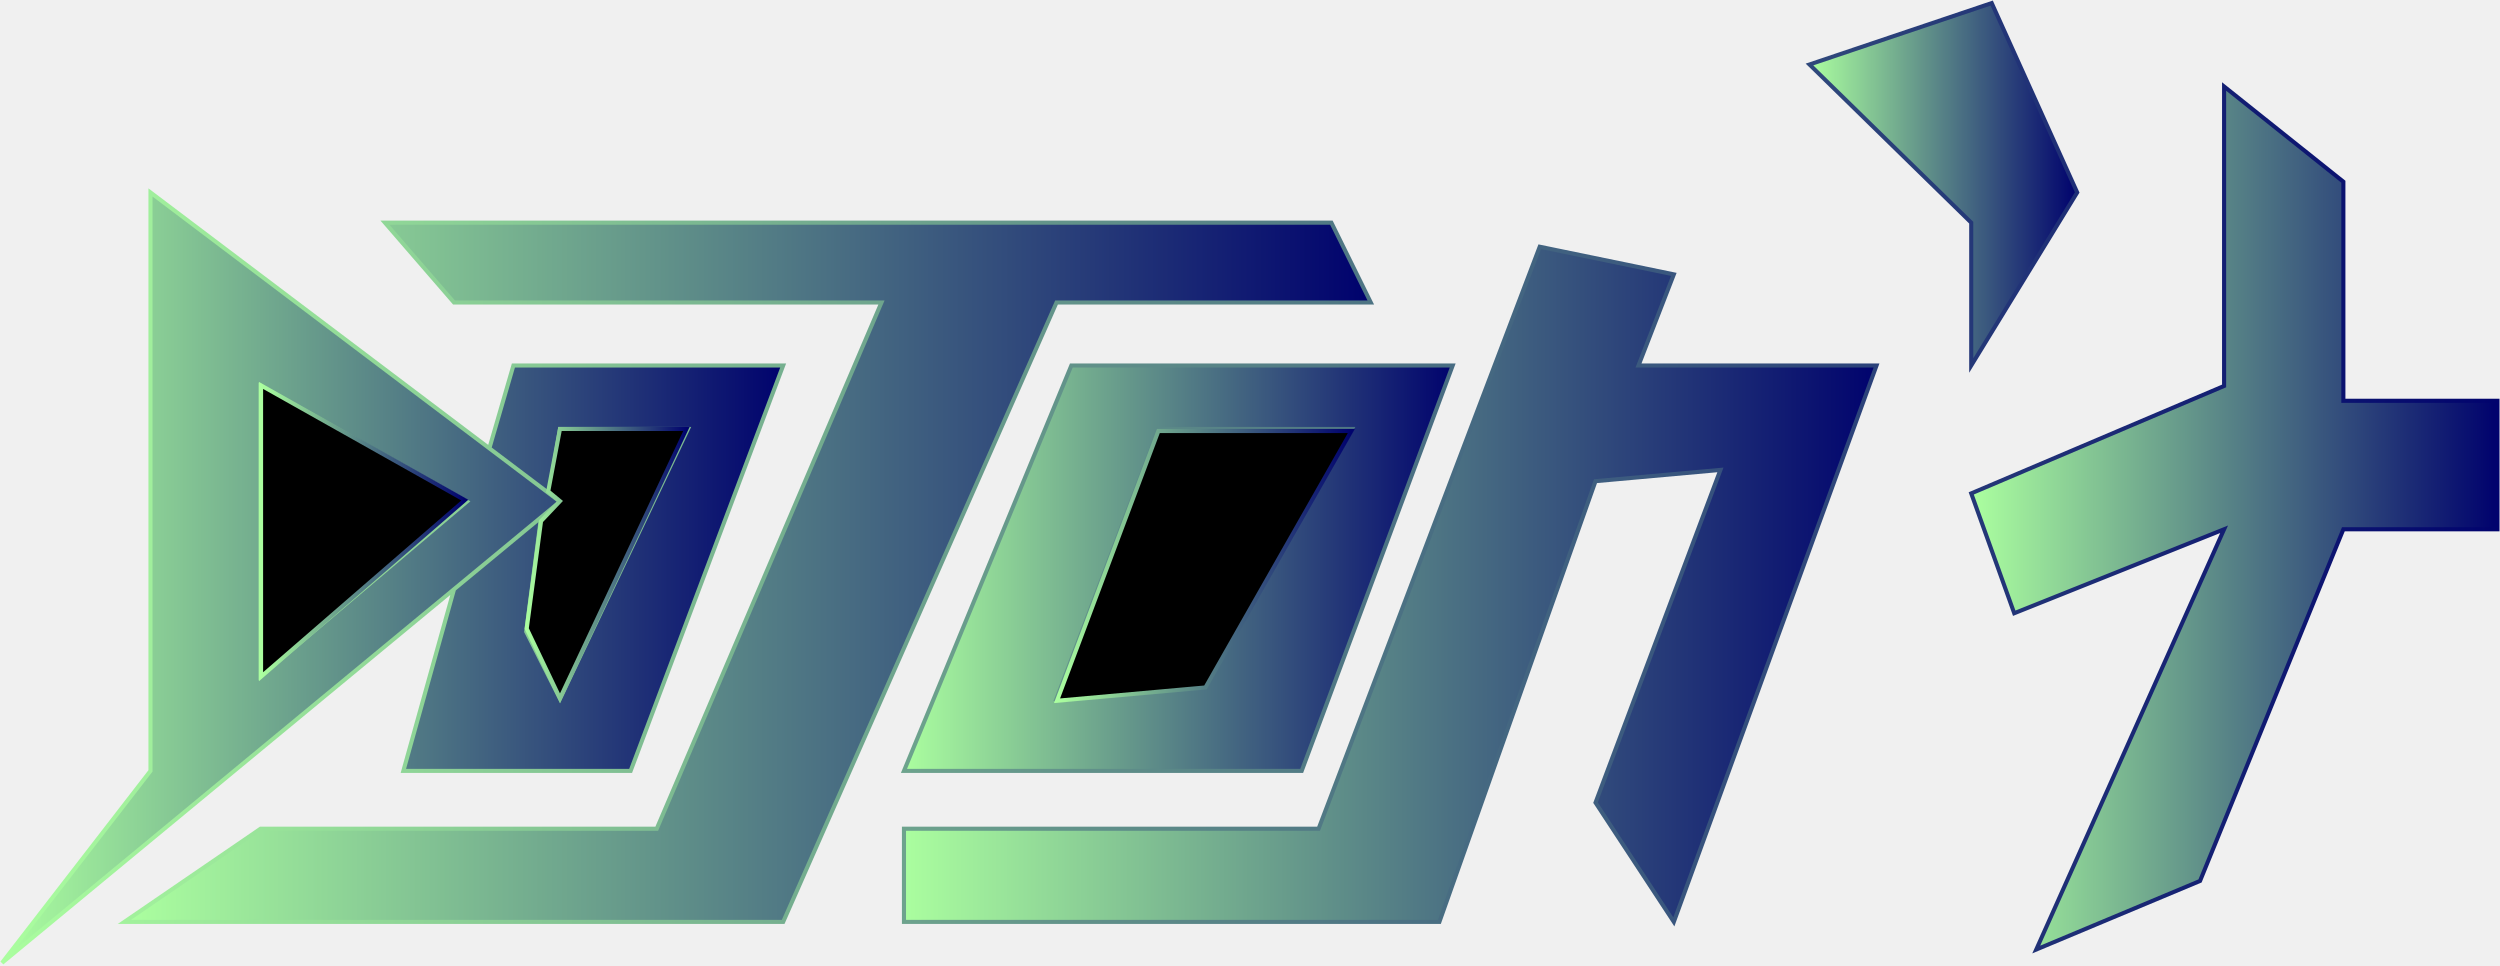
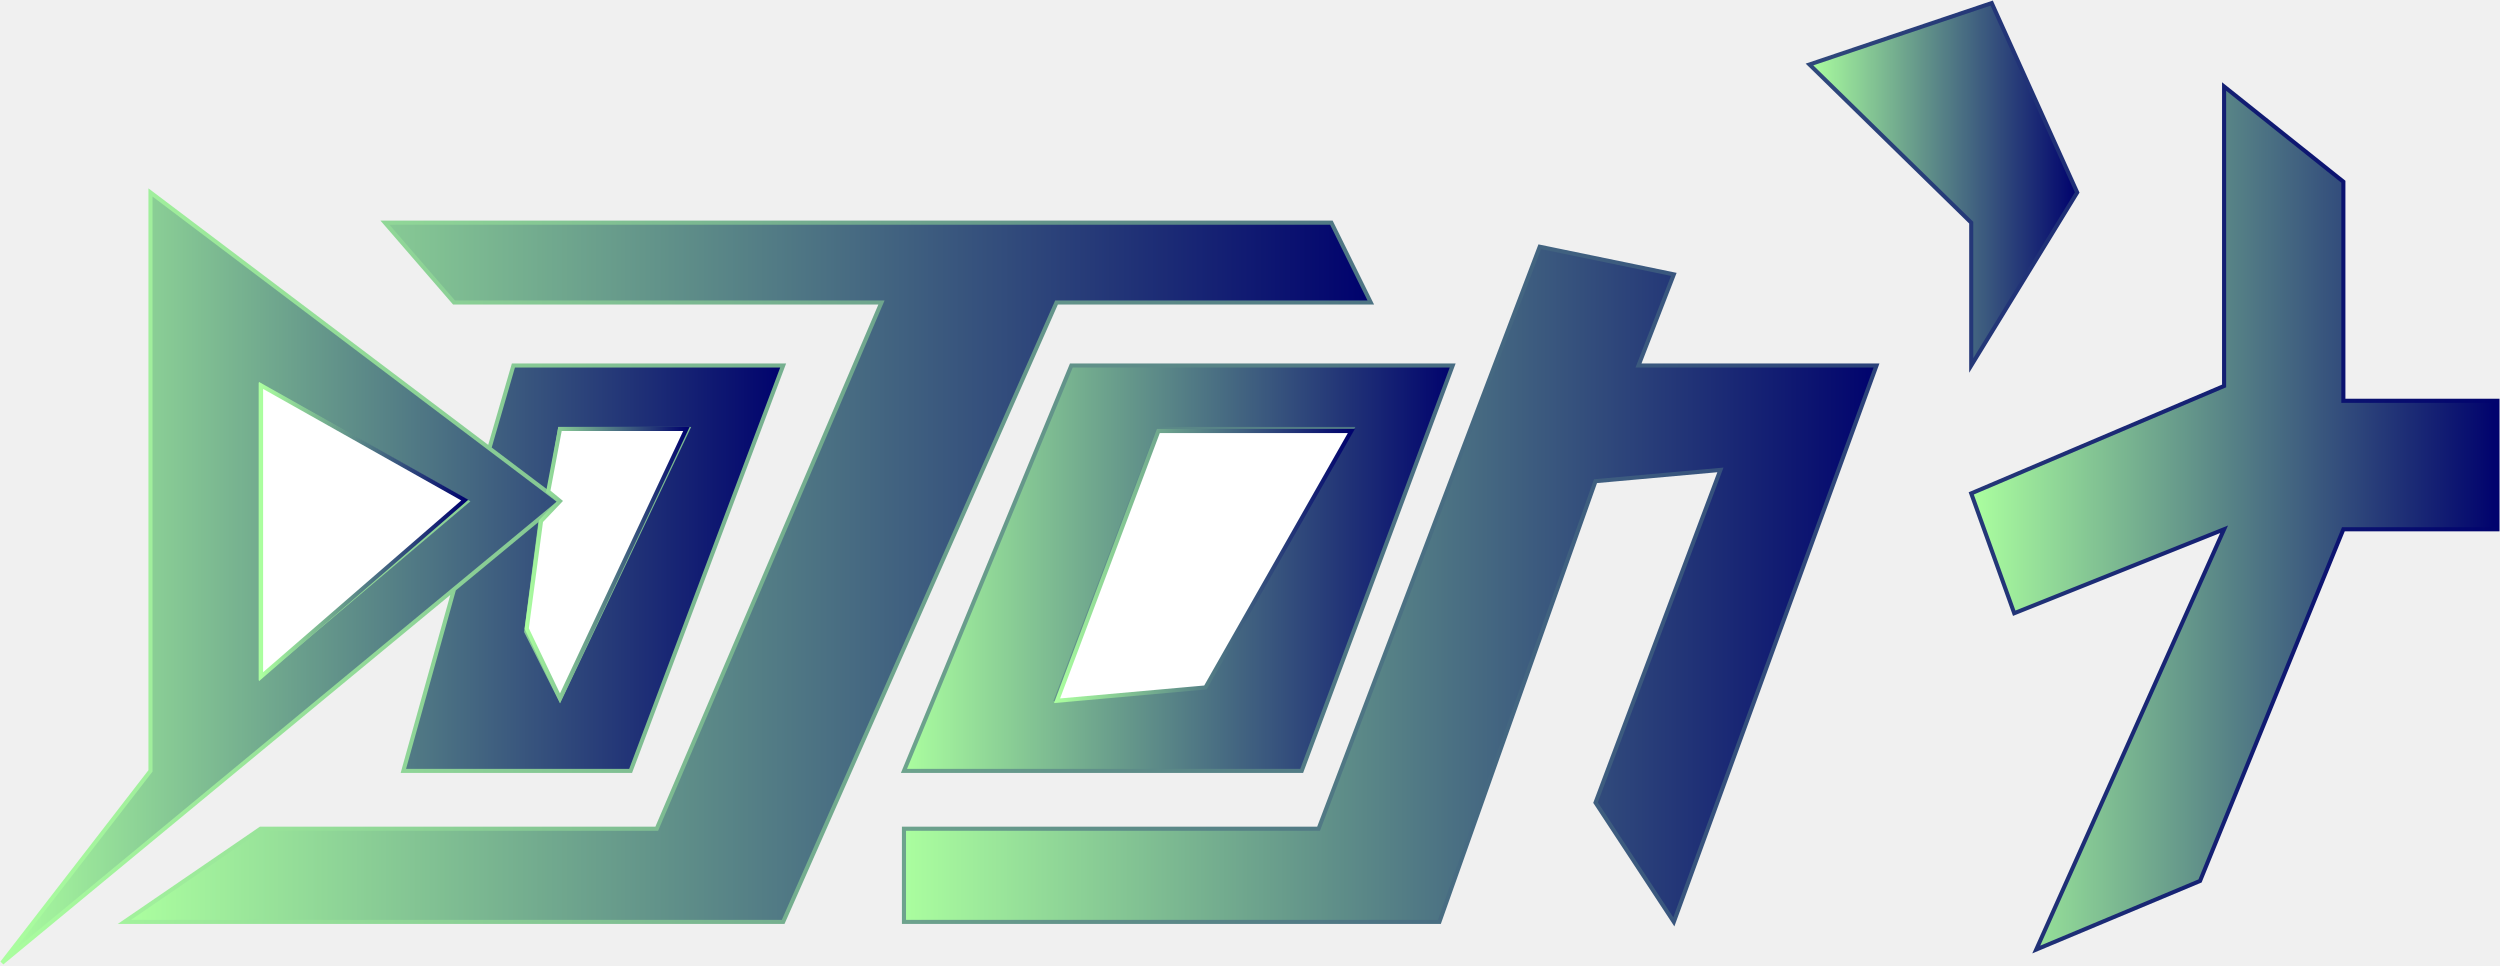
<svg xmlns="http://www.w3.org/2000/svg" width="2442" height="943" viewBox="0 0 2442 943" fill="none">
  <defs>
    <linearGradient id="animatedGradient" x1="0%" y1="0%" x2="100%" y2="0%" gradientUnits="objectBoundingBox">
      <stop offset="0%" stop-color="#ABFF9F" />
      <stop offset="100%" stop-color="#00026D" />
      <animateTransform attributeName="gradientTransform" type="rotate" from="0 0.5 0.5" to="360 0.5 0.5" dur="10s" repeatCount="indefinite" />
    </linearGradient>
  </defs>
  <path d="M147 753V188L478 437.905L501.5 357H765L616 753H394L443.5 575.554L2 940.5L147 753Z" fill="url(#animatedGradient)" />
  <path d="M443.5 295.5L376 217.5H1300.5L1339 295.5H1032L765 900.5H121.5L254.5 809.5H641.5L861 295.5H443.5Z" fill="url(#animatedGradient)" />
  <path d="M883 753L1046.5 357H1419L1271.5 753H883Z" fill="url(#animatedGradient)" />
  <path d="M1288 809.5H883V900.5H1406L1558.5 470L1680.5 459L1558.5 784L1635 900.5L1833 357H1600.5L1635 268L1504 241L1288 809.5Z" fill="url(#animatedGradient)" />
  <path d="M1925.5 217.5L1767.5 63L1945.5 3L2029 188L1925.5 357V217.5Z" fill="url(#animatedGradient)" />
  <path d="M2172.5 377V188V84.5L2289 177.5V391.5H2439.5V517H2289L2149 860.5L1989 927.5L2172.5 517L1967.5 599L1925.5 481.949L2172.5 377Z" fill="url(#animatedGradient)" />
  <path d="M443.5 575.554L2 940.5L147 753V188L478 437.905M443.5 575.554L394 753H616L765 357H501.5L478 437.905M443.5 575.554L528.5 505.292M478 437.905L536.336 481.949M528.5 505.292L547 490L536.336 481.949M528.5 505.292L514 617L547 682.5L672 419H547L536.336 481.949M254.5 377L456 490L254.5 660.5V377ZM376 217.5L443.5 295.5H861L641.5 809.5H254.5L121.5 900.5H765L1032 295.5H1339L1300.5 217.5H376ZM1046.5 357L883 753H1271.5L1419 357H1046.5ZM1131.5 419H1320.5L1177 669.5L1032 682.5L1131.5 419ZM883 809.5H1288L1504 241L1635 268L1600.5 357H1833L1635 900.5L1558.5 784L1680.5 459L1558.5 470L1406 900.5H883V809.5ZM1767.5 63L1925.5 217.5V357L2029 188L1945.5 3L1767.5 63ZM2172.5 188V377L1925.5 481.949L1967.5 599L2172.5 517L1989 927.5L2149 860.5L2289 517H2439.5V391.5H2289V177.5L2172.5 84.5V188Z" stroke="url(#animatedGradient)" stroke-width="4" />
-   <path d="M1177.5 671.5L1032.5 684.5L1131.5 421H1320L1177.5 671.5Z" fill="black" />
-   <path d="M454 488.5L255 376.5V661L454 488.5Z" fill="black" />
+   <path d="M1177.5 671.5L1032.5 684.5L1131.5 421H1320L1177.5 671.5Z" fill="white" />
+   <path d="M454 488.5L255 376.5V661L454 488.5Z" fill="white" />
  <path d="M1177.5 671.5L1032.5 684.5L1131.5 421H1320L1177.5 671.5Z" stroke="url(#animatedGradient)" stroke-width="4" />
  <path d="M454 488.5L255 376.5V661L454 488.5Z" stroke="url(#animatedGradient)" stroke-width="4" />
-   <path d="M547 682L514.5 614L528.5 509L547 489.5L535.5 480L547 419H670.5L547 682Z" fill="black" stroke="url(#animatedGradient)" stroke-width="4" />
+   <path d="M547 682L514.5 614L528.5 509L547 489.5L535.5 480L547 419H670.5L547 682Z" fill="white" stroke="url(#animatedGradient)" stroke-width="4" />
</svg>
